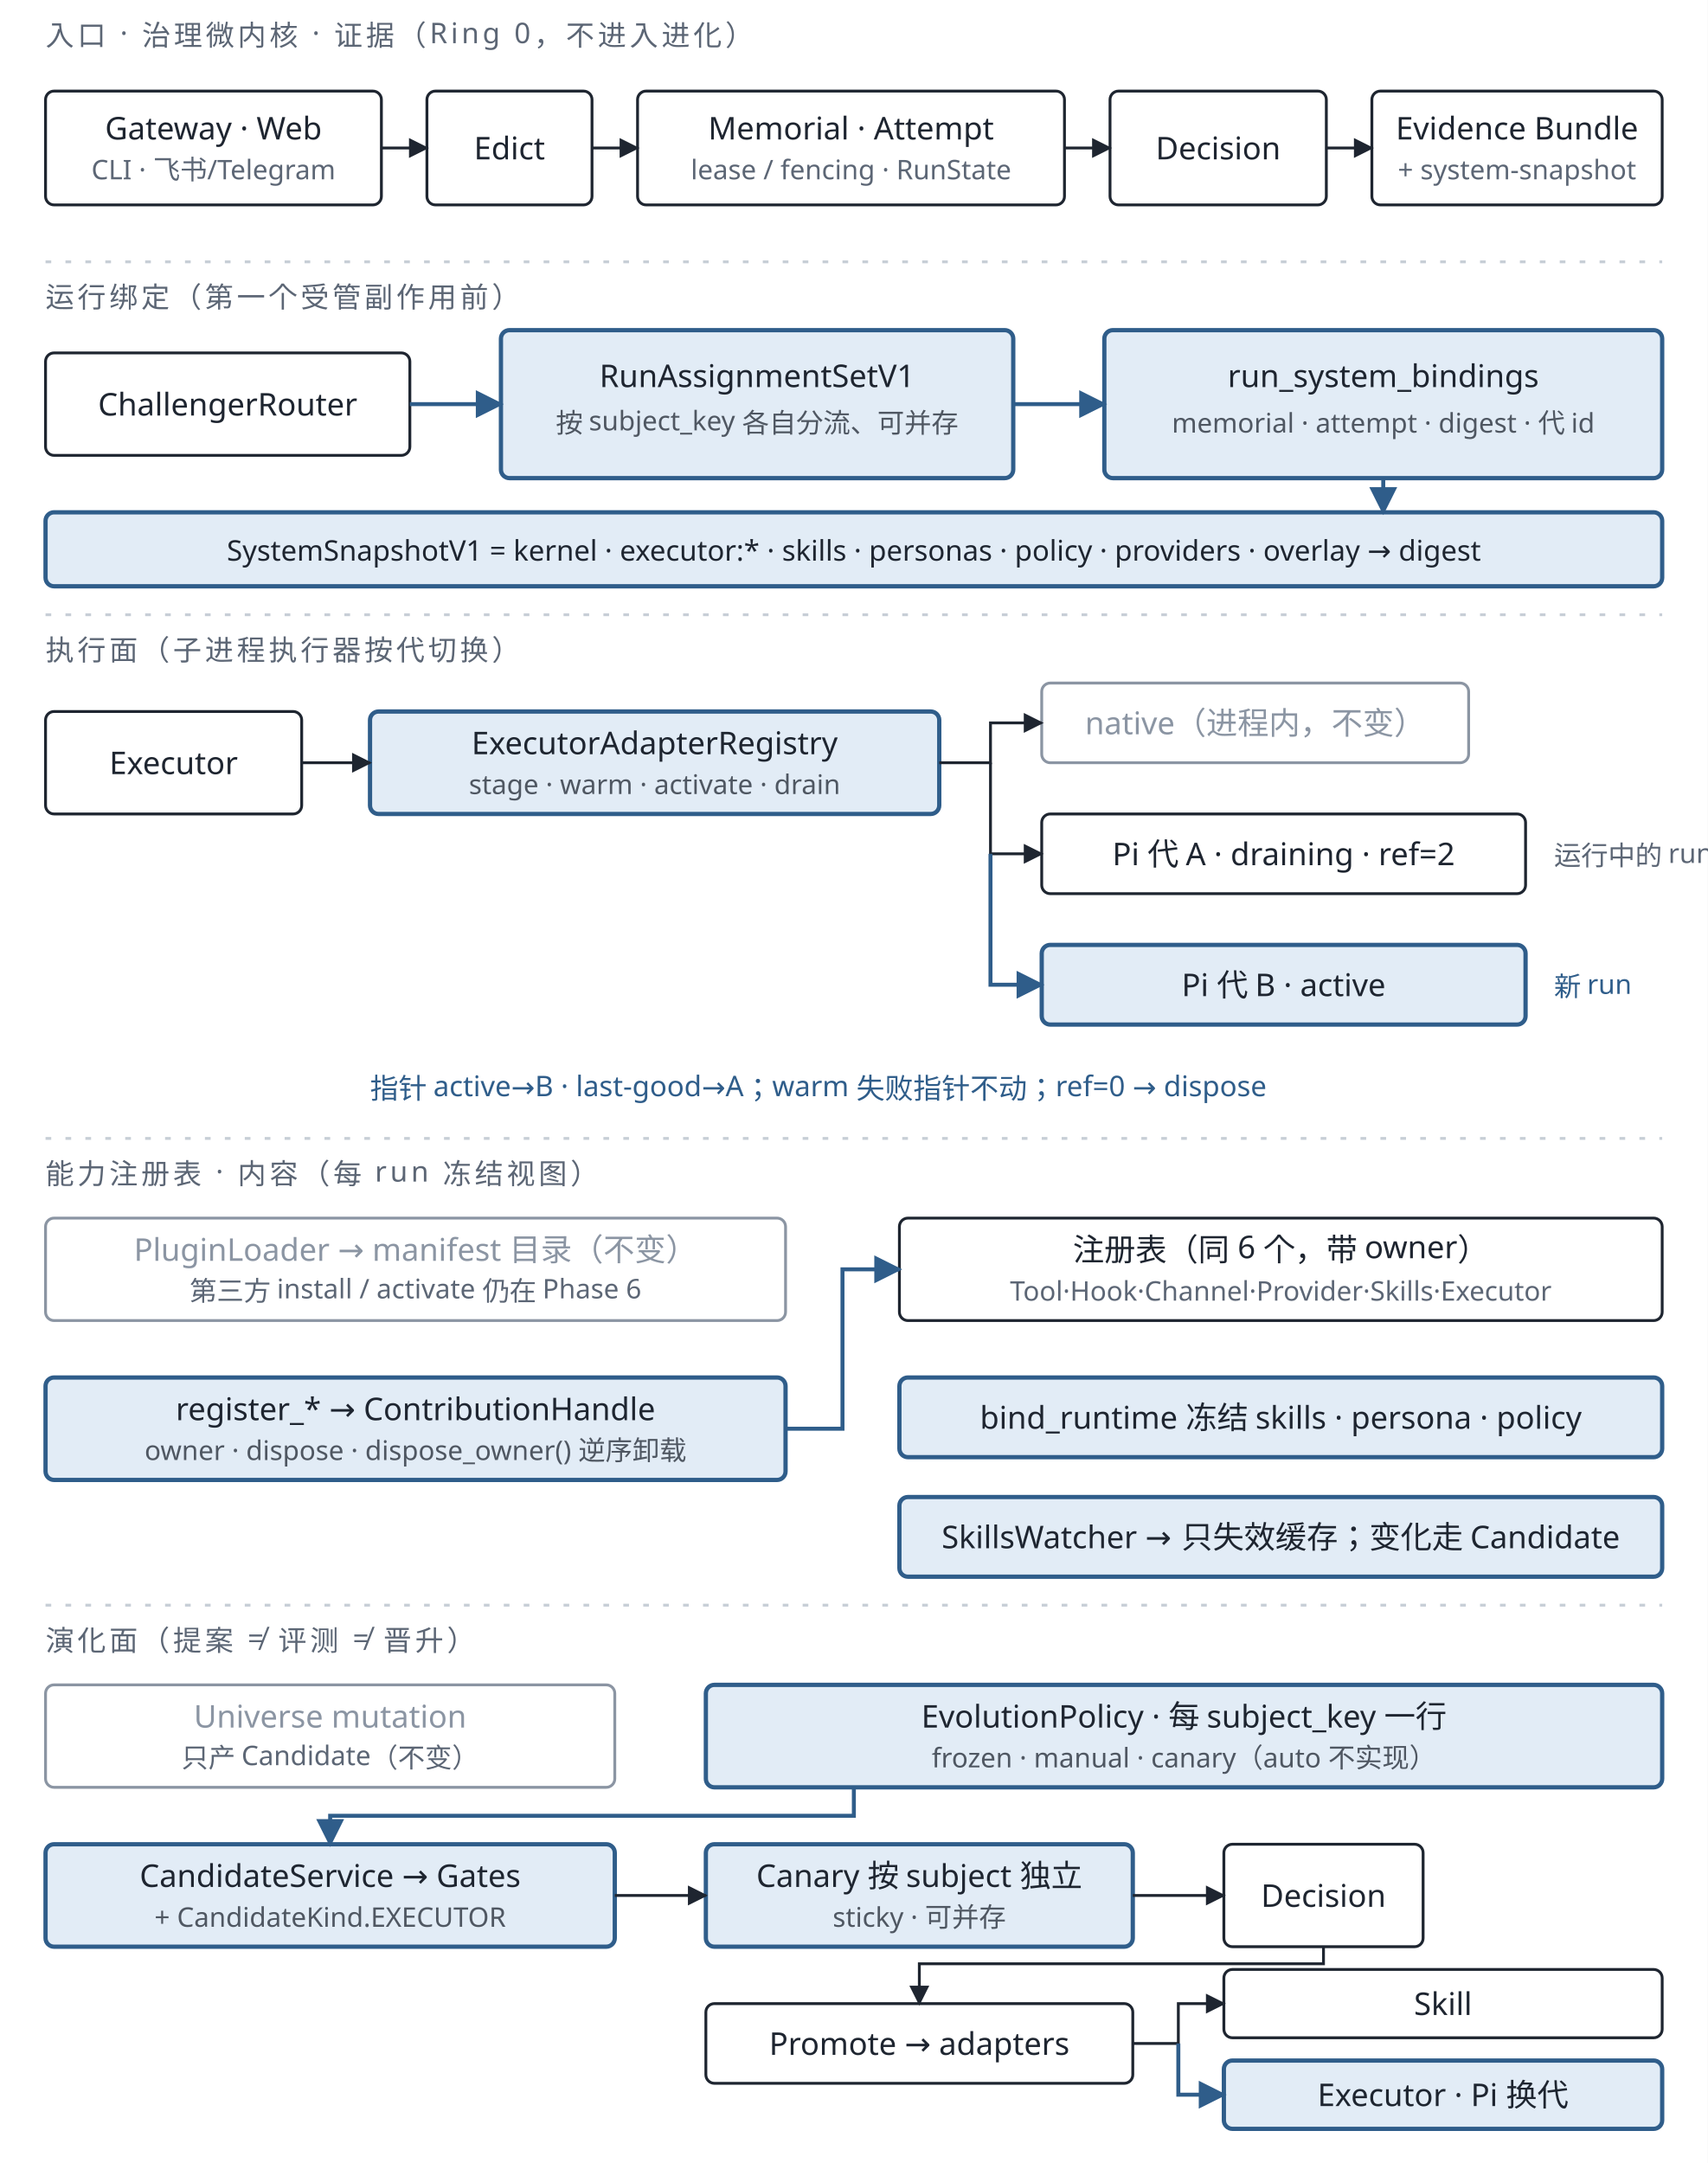
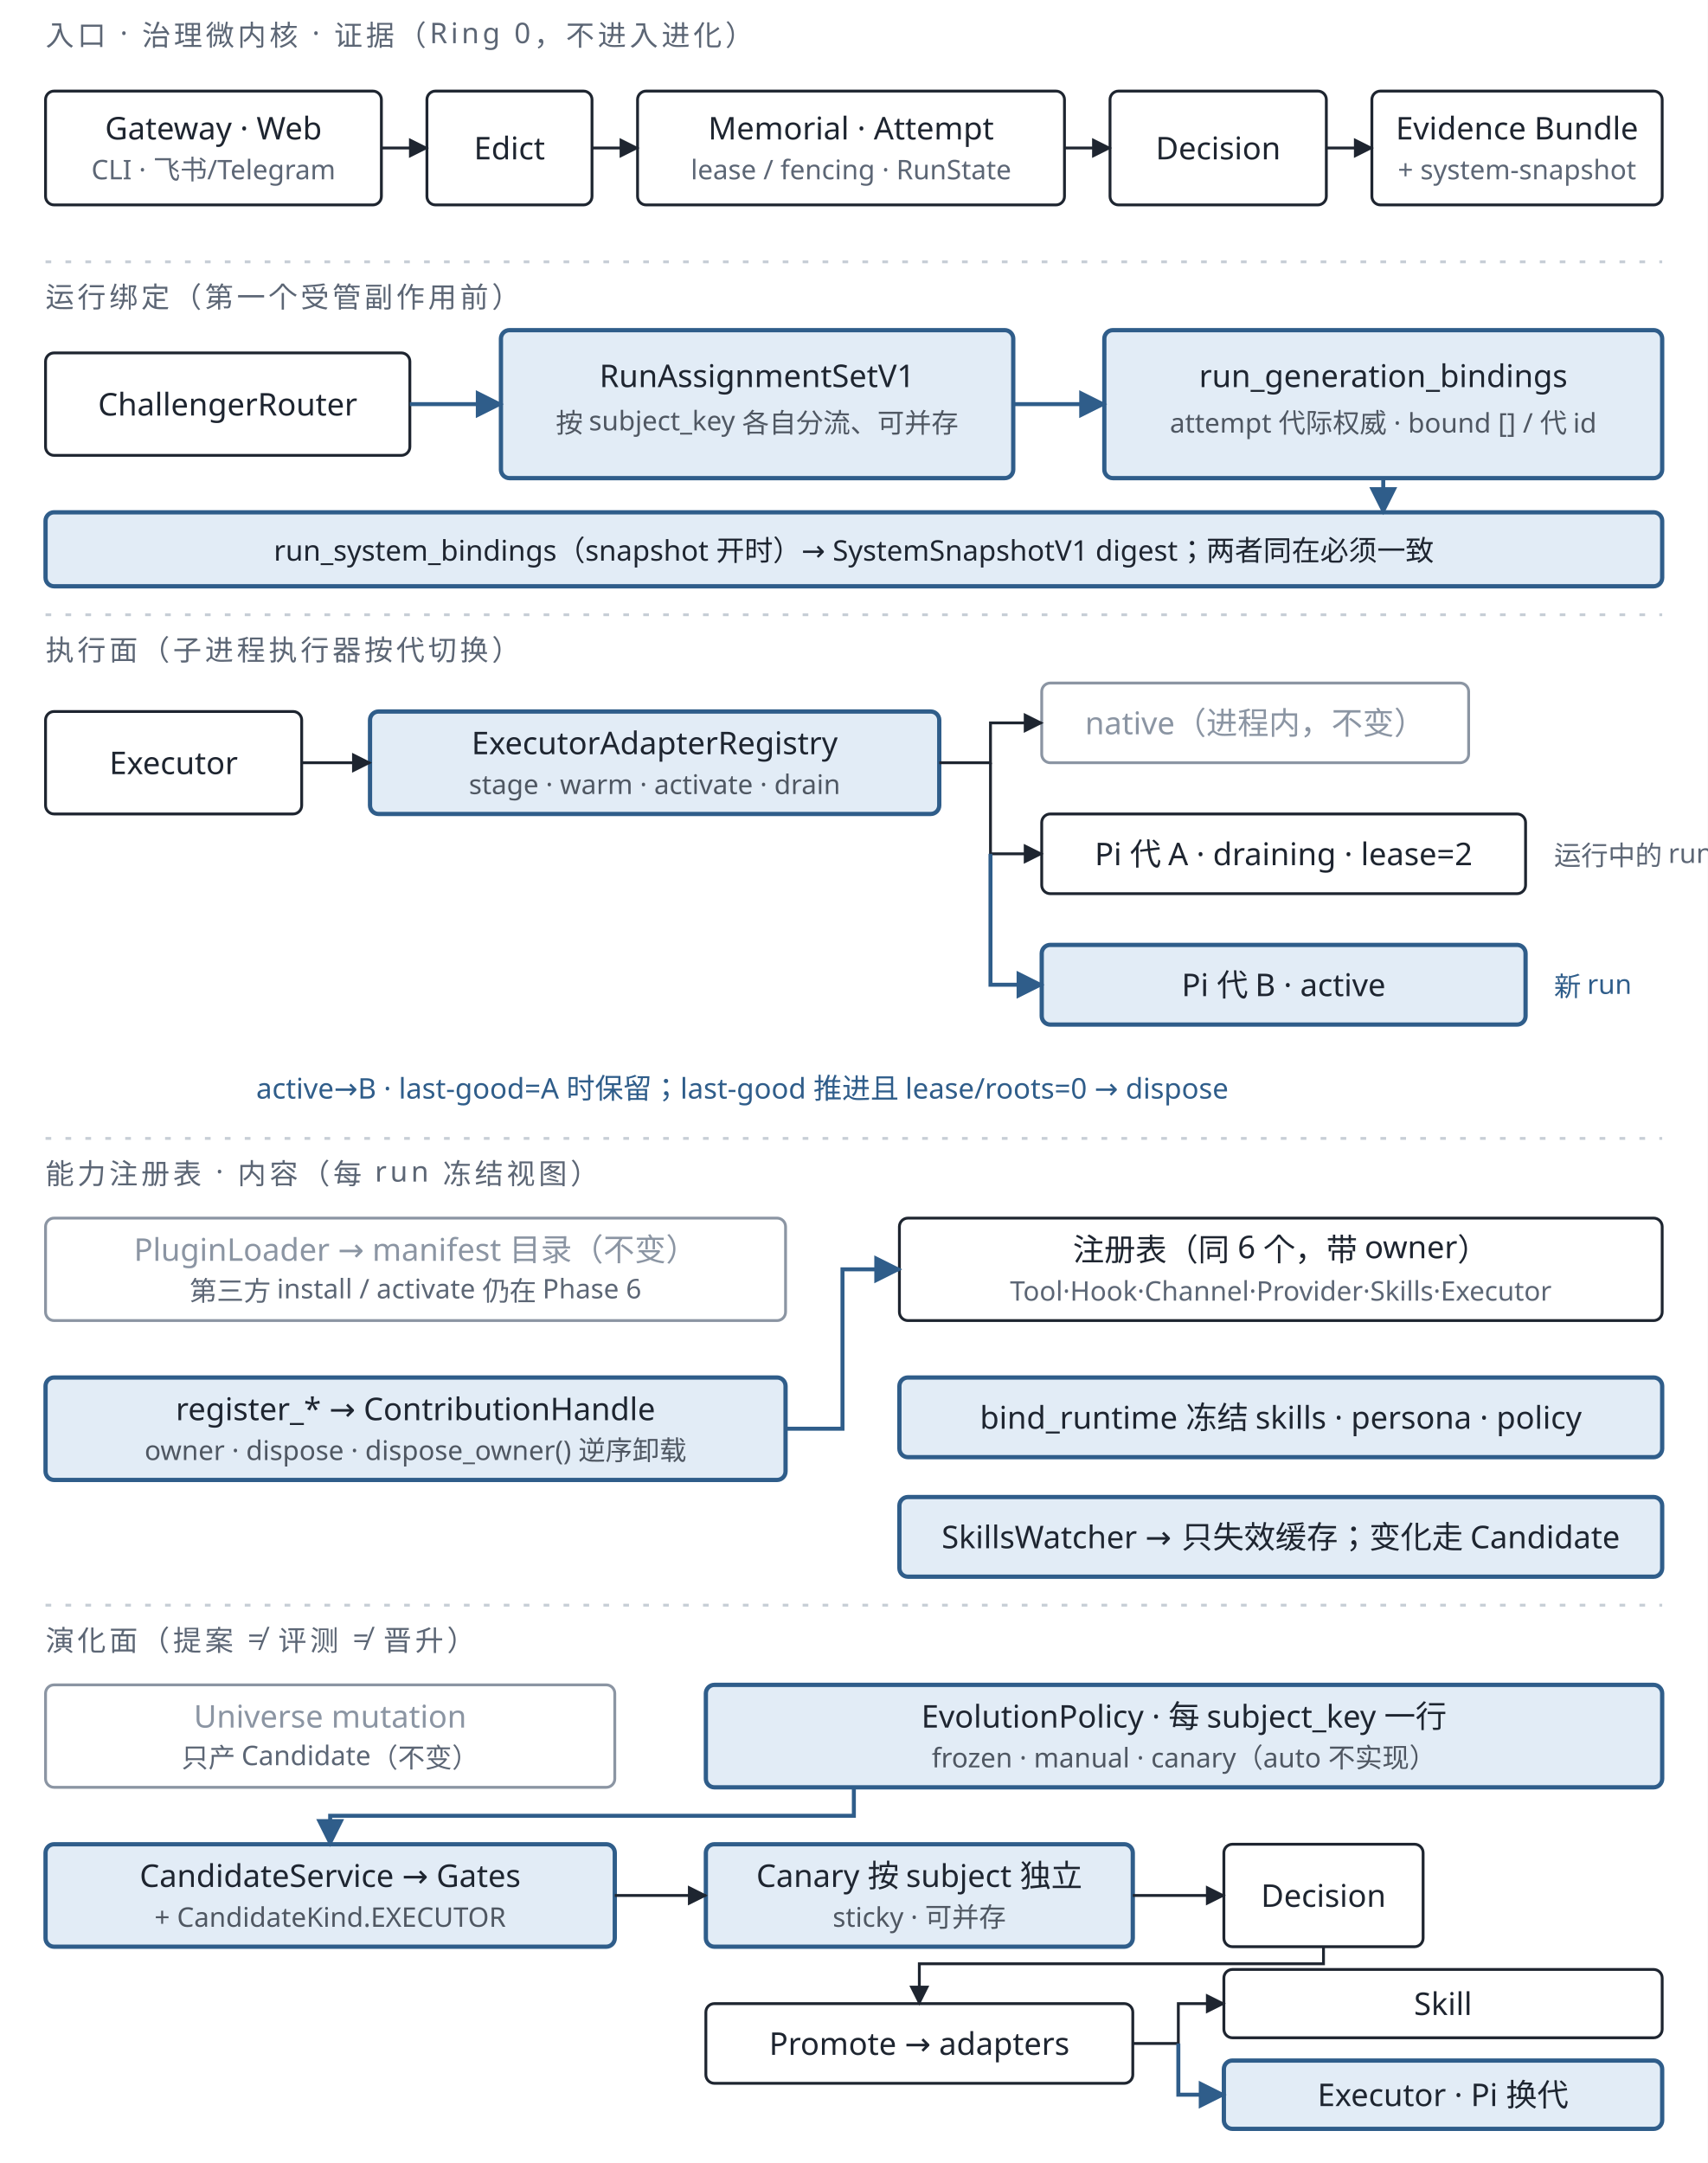
- <svg xmlns="http://www.w3.org/2000/svg" viewBox="0 0 600 760" role="img" aria-label="目标架构：每个 Memorial 绑定 SystemSnapshot 与代 id，执行器 stage/warm/activate/drain 代际并存，注册表带 owner 与 disposer，每 run 冻结内容视图，按 subject 独立 canary 与 EvolutionPolicy">
+ <svg xmlns="http://www.w3.org/2000/svg" viewBox="0 0 600 760" role="img" aria-label="目标架构：每个 attempt 以 run_generation_bindings 固定代 id，snapshot 启用时另写 run_system_bindings；执行器 stage/warm/activate/drain 代际并存，注册表带 owner 与 disposer，每 run 冻结内容视图，按 subject 独立 canary 与 EvolutionPolicy">
  <style>
  svg{font-family:"Noto Sans SC","PingFang SC","Hiragino Sans GB","Microsoft YaHei","Source Han Sans SC",sans-serif;color:#1E2530}
  .nd rect{fill:#FFFFFF;stroke:#1E2530;stroke-width:1;rx:3}
  .nd text{fill:#1E2530;font-size:11px}
  .nd .sub{font-size:9.5px;fill:#5C6675}
  .new rect{stroke:#2F5D8A;stroke-width:1.5;fill:#E2ECF6}
  .new .sub{fill:#1E2530;opacity:.75}
  .warn rect{stroke:#A8671F;stroke-dasharray:4 3;fill:#F6EBDD}
  .dim rect{stroke:#8B95A3}
  .dim text{fill:#8B95A3}
  .lbl{fill:#5C6675;font-size:10px;letter-spacing:.12em}
  .band{stroke:#C7CED6;stroke-dasharray:2 5;stroke-width:1}
  .edge{stroke:#1E2530;fill:none;stroke-width:1}
  .edge.acc{stroke:#2F5D8A;stroke-width:1.4}
  .edge.wn{stroke:#A8671F;stroke-dasharray:4 3}
  .note{fill:#A8671F;font-size:10px}
  .note.acc{fill:#2F5D8A}
  .elbl{font-size:9.5px;fill:#5C6675}
  .elbl.acc{fill:#2F5D8A}
  .mono{font-family:"JetBrains Mono","SF Mono",Menlo,Consolas,monospace;font-size:9.5px}
  marker path{fill:#1E2530}
  marker path.acc{fill:#2F5D8A}
  marker path.wn{fill:#A8671F}
</style>
  <rect width="100%" height="100%" fill="#FFFFFF" />
  <defs>
    <marker id="b-ink" viewBox="0 0 10 10" refX="9" refY="5" markerWidth="7" markerHeight="7" orient="auto-start-reverse">
      <path d="M0,0 L10,5 L0,10 z" />
    </marker>
    <marker id="b-acc" viewBox="0 0 10 10" refX="9" refY="5" markerWidth="7" markerHeight="7" orient="auto-start-reverse">
      <path class="acc" d="M0,0 L10,5 L0,10 z" />
    </marker>
  </defs>
  <text class="lbl" x="16" y="16">入口 · 治理微内核 · 证据（Ring 0，不进入进化）</text>
  <g class="nd">
    <rect x="16" y="32" width="118" height="40" />
    <text x="75" y="49" text-anchor="middle">Gateway · Web</text>
    <text class="sub" x="75" y="63" text-anchor="middle">CLI · 飞书/Telegram</text>
  </g>
  <g class="nd">
    <rect x="150" y="32" width="58" height="40" />
    <text x="179" y="56" text-anchor="middle">Edict</text>
  </g>
  <g class="nd">
    <rect x="224" y="32" width="150" height="40" />
    <text x="299" y="49" text-anchor="middle">Memorial · Attempt</text>
    <text class="sub" x="299" y="63" text-anchor="middle">lease / fencing · RunState</text>
  </g>
  <g class="nd">
    <rect x="390" y="32" width="76" height="40" />
    <text x="428" y="56" text-anchor="middle">Decision</text>
  </g>
  <g class="nd">
    <rect x="482" y="32" width="102" height="40" />
    <text x="533" y="49" text-anchor="middle">Evidence Bundle</text>
    <text class="sub" x="533" y="63" text-anchor="middle">+ system-snapshot</text>
  </g>
  <line class="edge" x1="134" y1="52" x2="150" y2="52" marker-end="url(#b-ink)" />
  <line class="edge" x1="208" y1="52" x2="224" y2="52" marker-end="url(#b-ink)" />
  <line class="edge" x1="374" y1="52" x2="390" y2="52" marker-end="url(#b-ink)" />
  <line class="edge" x1="466" y1="52" x2="482" y2="52" marker-end="url(#b-ink)" />
  <line class="band" x1="16" y1="92" x2="584" y2="92" />
  <text class="lbl" x="16" y="108">运行绑定（第一个受管副作用前）</text>
  <g class="nd">
    <rect x="16" y="124" width="128" height="36" />
    <text x="80" y="146" text-anchor="middle">ChallengerRouter</text>
  </g>
  <g class="nd new">
    <rect x="176" y="116" width="180" height="52" />
    <text x="266" y="136" text-anchor="middle">RunAssignmentSetV1</text>
    <text class="sub" x="266" y="152" text-anchor="middle">按 subject_key 各自分流、可并存</text>
  </g>
  <g class="nd new">
    <rect x="388" y="116" width="196" height="52" />
-     <text x="486" y="136" text-anchor="middle">run_system_bindings</text>
-     <text class="sub" x="486" y="152" text-anchor="middle">memorial · attempt · digest · 代 id</text>
+     <text x="486" y="136" text-anchor="middle">run_generation_bindings</text>
+     <text class="sub" x="486" y="152" text-anchor="middle">attempt 代际权威 · bound [] / 代 id</text>
  </g>
  <g class="nd new">
    <rect x="16" y="180" width="568" height="26" />
-     <text x="300" y="197" text-anchor="middle" style="font-size:10px">SystemSnapshotV1 = kernel · executor:* · skills · personas · policy · providers · overlay → digest</text>
+     <text x="300" y="197" text-anchor="middle" style="font-size:10px">run_system_bindings（snapshot 开时）→ SystemSnapshotV1 digest；两者同在必须一致</text>
  </g>
  <line class="edge acc" x1="144" y1="142" x2="176" y2="142" marker-end="url(#b-acc)" />
  <line class="edge acc" x1="356" y1="142" x2="388" y2="142" marker-end="url(#b-acc)" />
  <line class="edge acc" x1="486" y1="168" x2="486" y2="180" marker-end="url(#b-acc)" />
  <line class="band" x1="16" y1="216" x2="584" y2="216" />
  <text class="lbl" x="16" y="232">执行面（子进程执行器按代切换）</text>
  <g class="nd">
    <rect x="16" y="250" width="90" height="36" />
    <text x="61" y="272" text-anchor="middle">Executor</text>
  </g>
  <g class="nd new">
    <rect x="130" y="250" width="200" height="36" />
    <text x="230" y="265" text-anchor="middle">ExecutorAdapterRegistry</text>
    <text class="sub" x="230" y="279" text-anchor="middle">stage · warm · activate · drain</text>
  </g>
  <g class="nd dim">
    <rect x="366" y="240" width="150" height="28" />
    <text x="441" y="258" text-anchor="middle">native（进程内，不变）</text>
  </g>
  <g class="nd">
    <rect x="366" y="286" width="170" height="28" />
-     <text x="451" y="304" text-anchor="middle">Pi 代 A · draining · ref=2</text>
+     <text x="451" y="304" text-anchor="middle">Pi 代 A · draining · lease=2</text>
  </g>
  <g class="nd new">
    <rect x="366" y="332" width="170" height="28" />
    <text x="451" y="350" text-anchor="middle">Pi 代 B · active</text>
  </g>
  <line class="edge" x1="106" y1="268" x2="130" y2="268" marker-end="url(#b-ink)" />
  <polyline class="edge" points="330,268 348,268 348,254 366,254" marker-end="url(#b-ink)" />
  <polyline class="edge" points="348,268 348,300 366,300" marker-end="url(#b-ink)" />
  <polyline class="edge acc" points="348,300 348,346 366,346" marker-end="url(#b-acc)" />
  <text class="elbl" x="546" y="304">运行中的 run</text>
  <text class="elbl acc" x="546" y="350">新 run</text>
-   <text class="note acc" x="130" y="386">指针 active→B · last-good→A；warm 失败指针不动；ref=0 → dispose</text>
+   <text class="note acc" x="90" y="386">active→B · last-good=A 时保留；last-good 推进且 lease/roots=0 → dispose</text>
  <line class="band" x1="16" y1="400" x2="584" y2="400" />
  <text class="lbl" x="16" y="416">能力注册表 · 内容（每 run 冻结视图）</text>
  <g class="nd dim">
    <rect x="16" y="428" width="260" height="36" />
    <text x="146" y="443" text-anchor="middle">PluginLoader → manifest 目录（不变）</text>
    <text class="sub" x="146" y="457" text-anchor="middle">第三方 install / activate 仍在 Phase 6</text>
  </g>
  <g class="nd new">
    <rect x="16" y="484" width="260" height="36" />
    <text x="146" y="499" text-anchor="middle">register_* → ContributionHandle</text>
    <text class="sub" x="146" y="513" text-anchor="middle">owner · dispose · dispose_owner() 逆序卸载</text>
  </g>
  <g class="nd">
    <rect x="316" y="428" width="268" height="36" />
    <text x="450" y="443" text-anchor="middle">注册表（同 6 个，带 owner）</text>
    <text class="sub" x="450" y="457" text-anchor="middle">Tool·Hook·Channel·Provider·Skills·Executor</text>
  </g>
  <g class="nd new">
    <rect x="316" y="484" width="268" height="28" />
    <text x="450" y="502" text-anchor="middle">bind_runtime 冻结 skills · persona · policy</text>
  </g>
  <g class="nd new">
    <rect x="316" y="526" width="268" height="28" />
    <text x="450" y="544" text-anchor="middle">SkillsWatcher → 只失效缓存；变化走 Candidate</text>
  </g>
  <polyline class="edge acc" points="276,502 296,502 296,446 316,446" marker-end="url(#b-acc)" />
  <line class="band" x1="16" y1="564" x2="584" y2="564" />
  <text class="lbl" x="16" y="580">演化面（提案 ≠ 评测 ≠ 晋升）</text>
  <g class="nd dim">
    <rect x="16" y="592" width="200" height="36" />
    <text x="116" y="607" text-anchor="middle">Universe mutation</text>
    <text class="sub" x="116" y="621" text-anchor="middle">只产 Candidate（不变）</text>
  </g>
  <g class="nd new">
    <rect x="248" y="592" width="336" height="36" />
    <text x="416" y="607" text-anchor="middle">EvolutionPolicy · 每 subject_key 一行</text>
    <text class="sub" x="416" y="621" text-anchor="middle">frozen · manual · canary（auto 不实现）</text>
  </g>
  <g class="nd new">
    <rect x="16" y="648" width="200" height="36" />
    <text x="116" y="663" text-anchor="middle">CandidateService → Gates</text>
    <text class="sub" x="116" y="677" text-anchor="middle">+ CandidateKind.EXECUTOR</text>
  </g>
  <g class="nd new">
    <rect x="248" y="648" width="150" height="36" />
    <text x="323" y="663" text-anchor="middle">Canary 按 subject 独立</text>
    <text class="sub" x="323" y="677" text-anchor="middle">sticky · 可并存</text>
  </g>
  <g class="nd">
    <rect x="430" y="648" width="70" height="36" />
    <text x="465" y="670" text-anchor="middle">Decision</text>
  </g>
  <g class="nd">
    <rect x="248" y="704" width="150" height="28" />
    <text x="323" y="722" text-anchor="middle">Promote → adapters</text>
  </g>
  <g class="nd">
    <rect x="430" y="692" width="154" height="24" />
    <text x="507" y="708" text-anchor="middle">Skill</text>
  </g>
  <g class="nd new">
    <rect x="430" y="724" width="154" height="24" />
    <text x="507" y="740" text-anchor="middle">Executor · Pi 换代</text>
  </g>
  <polyline class="edge acc" points="300,628 300,638 116,638 116,648" marker-end="url(#b-acc)" />
  <line class="edge" x1="216" y1="666" x2="248" y2="666" marker-end="url(#b-ink)" />
  <line class="edge" x1="398" y1="666" x2="430" y2="666" marker-end="url(#b-ink)" />
  <polyline class="edge" points="465,684 465,690 323,690 323,704" marker-end="url(#b-ink)" />
  <polyline class="edge" points="398,718 414,718 414,704 430,704" marker-end="url(#b-ink)" />
  <polyline class="edge acc" points="414,718 414,736 430,736" marker-end="url(#b-acc)" />
</svg>
